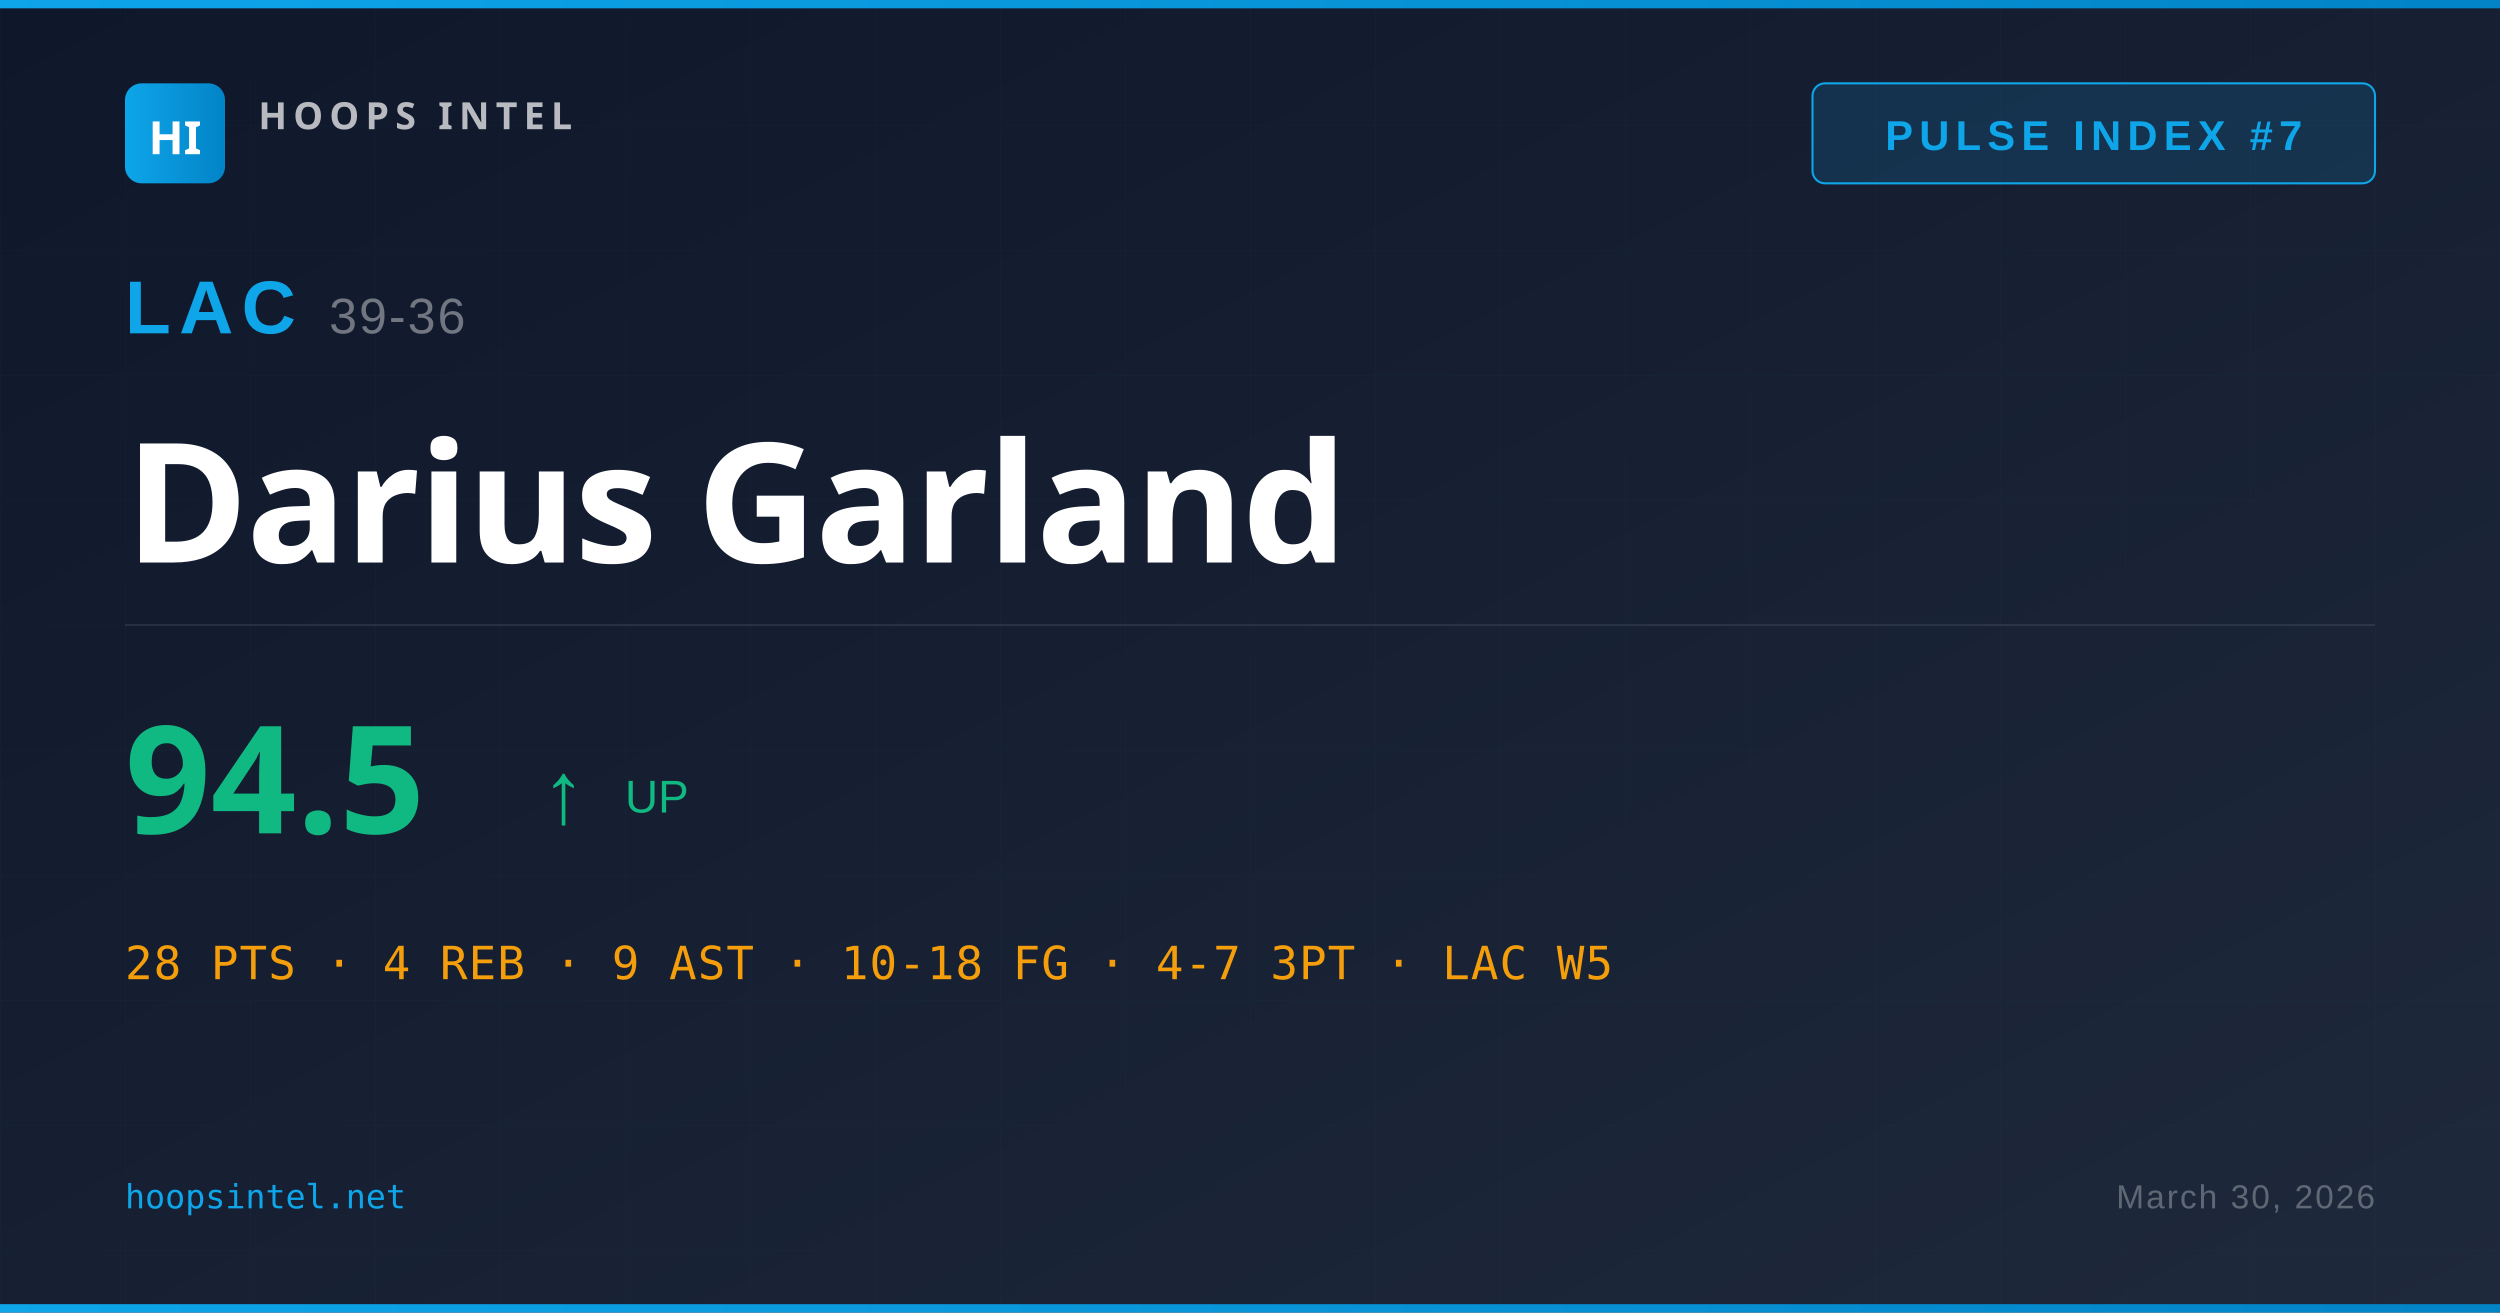
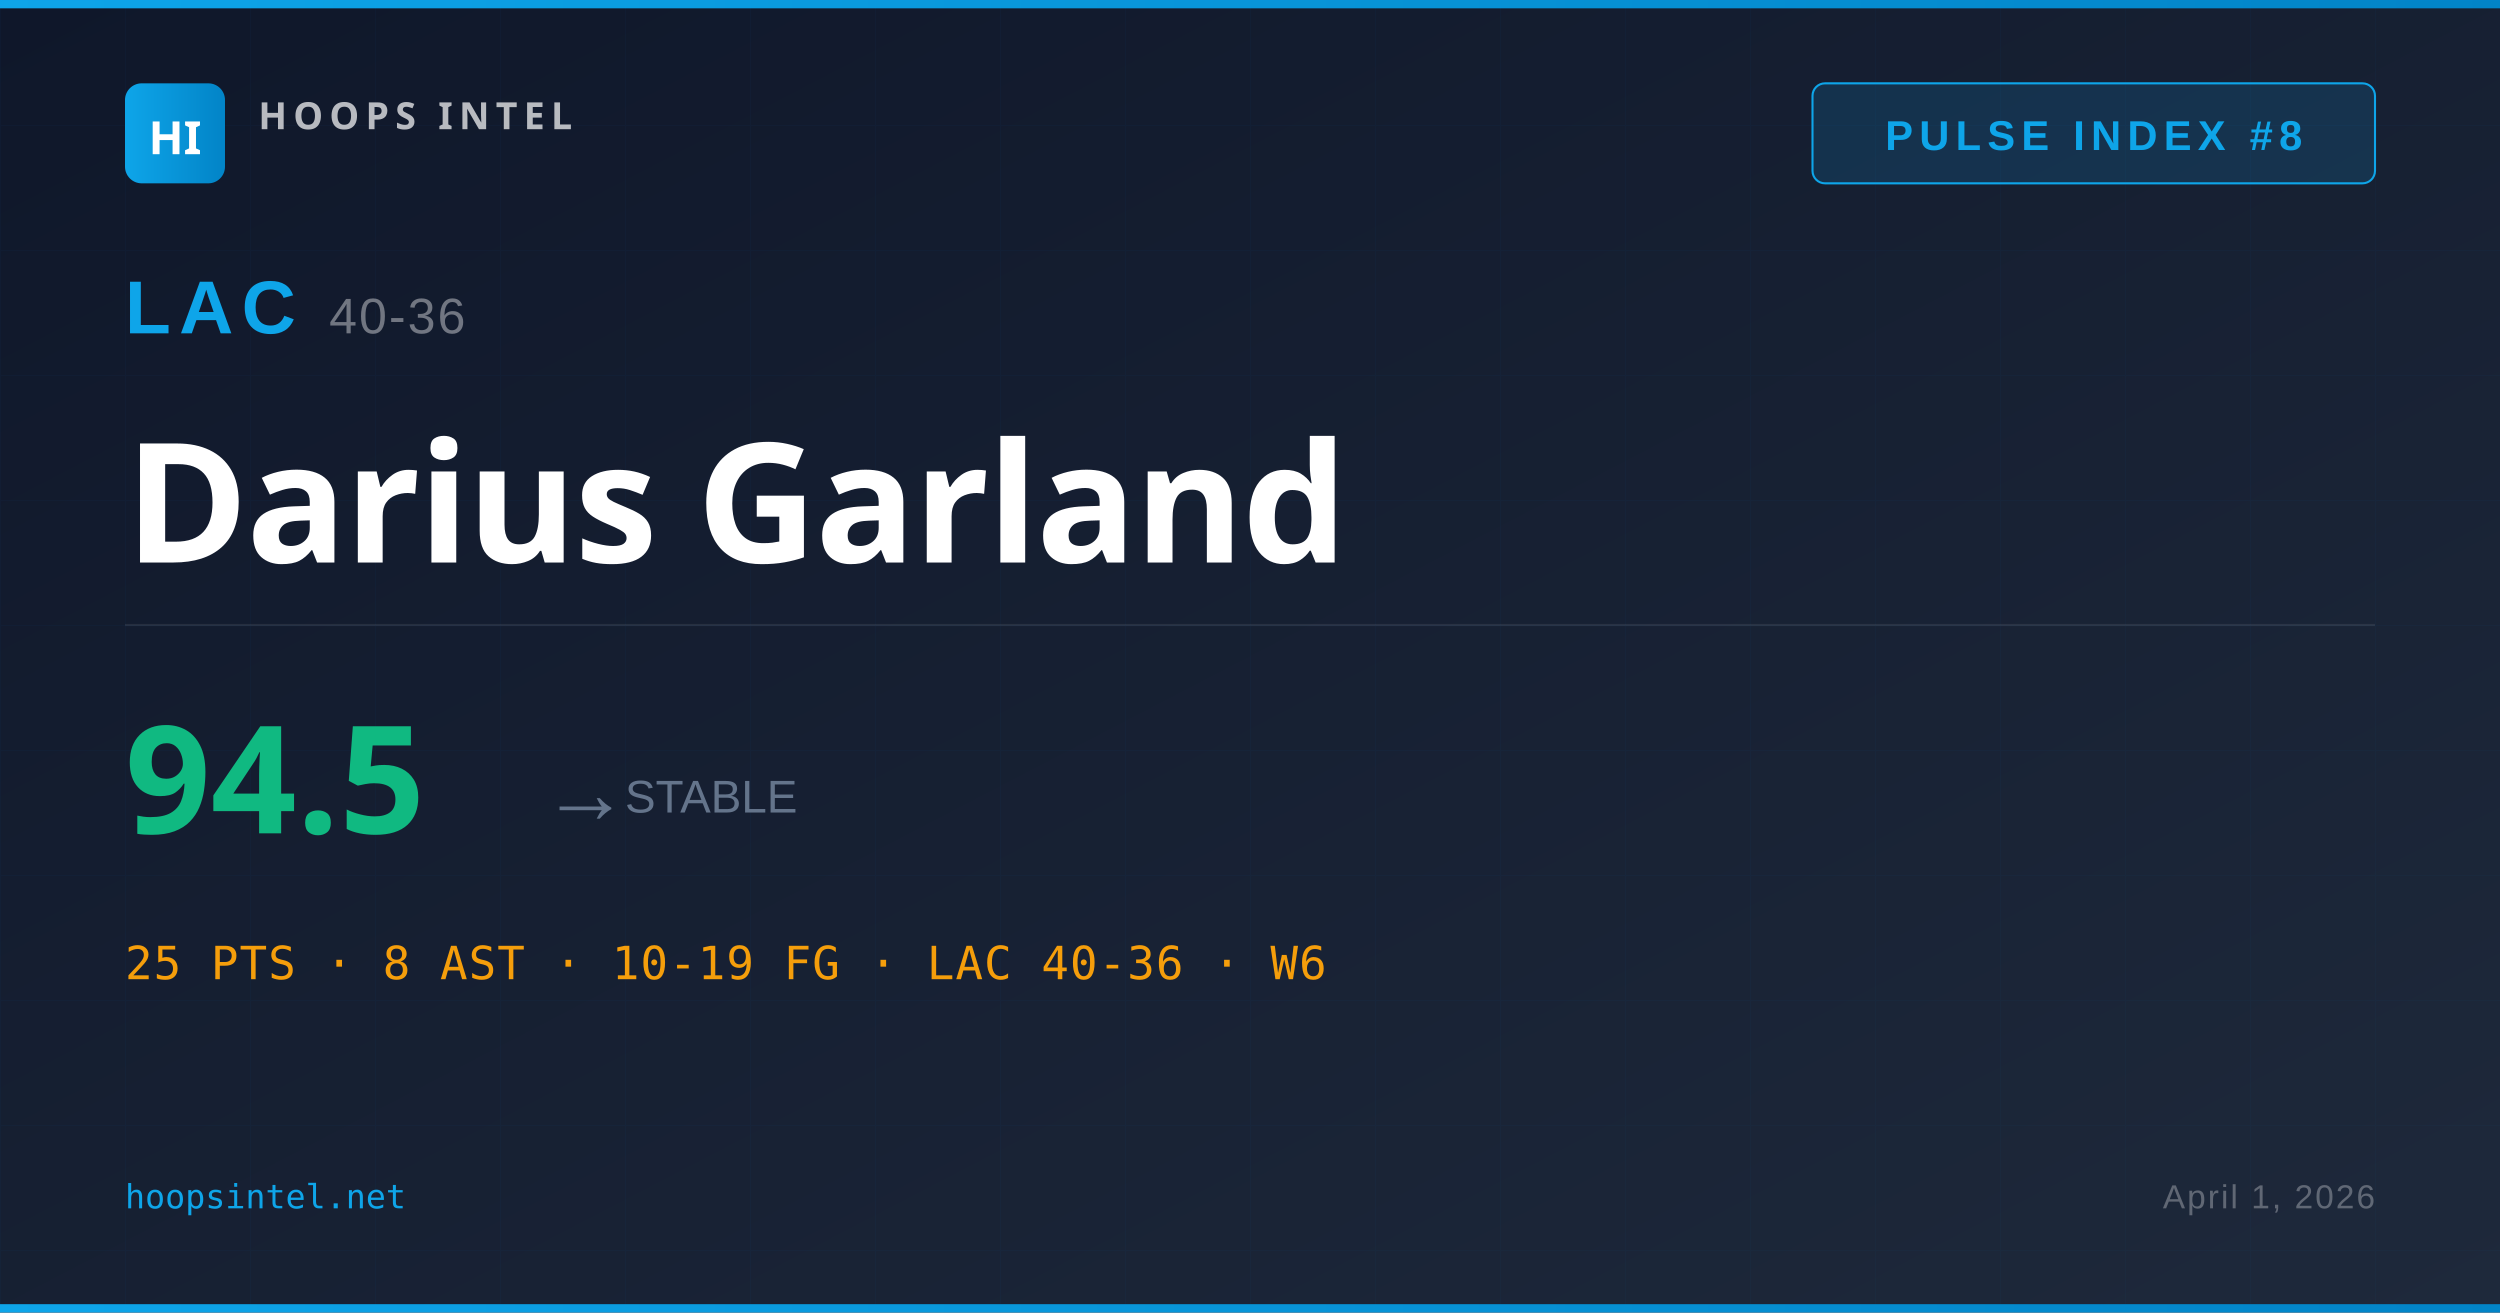
<svg xmlns="http://www.w3.org/2000/svg" width="1200" height="630" viewBox="0 0 1200 630">
  <defs>
    <linearGradient id="bg" x1="0%" y1="0%" x2="100%" y2="100%">
      <stop offset="0%" stop-color="#0f172a" />
      <stop offset="100%" stop-color="#1e293b" />
    </linearGradient>
    <linearGradient id="accent" x1="0%" y1="0%" x2="100%" y2="0%">
      <stop offset="0%" stop-color="#0EA5E9" />
      <stop offset="100%" stop-color="#0284C7" />
    </linearGradient>
  </defs>
  <rect width="1200" height="630" fill="url(#bg)" />
  <rect x="0" y="0" width="1200" height="4" fill="url(#accent)" />
  <defs>
    <pattern id="grid" width="60" height="60" patternUnits="userSpaceOnUse">
      <path d="M 60 0 L 0 0 0 60" fill="none" stroke="rgba(14,165,233,0.03)" stroke-width="1" />
    </pattern>
  </defs>
  <rect width="1200" height="630" fill="url(#grid)" />
  <rect x="60" y="40" width="48" height="48" rx="8" fill="url(#accent)" />
  <text x="84" y="74" font-family="Arial Black, sans-serif" font-size="22" fill="white" text-anchor="middle" font-weight="900">HI</text>
  <text x="124" y="62" font-family="Arial Black, sans-serif" font-size="18" fill="rgba(255,255,255,0.7)" font-weight="700" letter-spacing="3">HOOPS INTEL</text>
  <rect x="870" y="40" width="270" height="48" rx="6" fill="rgba(14,165,233,0.15)" stroke="#0EA5E9" stroke-width="1" />
-   <text x="1005" y="72" font-family="Arial, sans-serif" font-size="20" font-weight="700" fill="#0EA5E9" text-anchor="middle" letter-spacing="3">PULSE INDEX #7</text>
+   <text x="1005" y="72" font-family="Arial, sans-serif" font-size="20" font-weight="700" fill="#0EA5E9" text-anchor="middle" letter-spacing="3">PULSE INDEX #8</text>
  <text x="60" y="160" font-family="Arial, sans-serif" font-size="36" font-weight="700" fill="#0EA5E9" letter-spacing="4">LAC</text>
-   <text x="158" y="160" font-family="Arial, sans-serif" font-size="24" fill="rgba(255,255,255,0.4)" letter-spacing="1">39-36</text>
+   <text x="158" y="160" font-family="Arial, sans-serif" font-size="24" fill="rgba(255,255,255,0.4)" letter-spacing="1">40-36</text>
  <text x="60" y="270" font-family="Arial Black, sans-serif" font-size="80" font-weight="900" fill="#FFFFFF" letter-spacing="-1">Darius Garland</text>
  <line x1="60" y1="300" x2="1140" y2="300" stroke="rgba(255,255,255,0.08)" stroke-width="1" />
  <text x="60" y="400" font-family="Arial Black, sans-serif" font-size="72" font-weight="900" fill="#10B981">94.5</text>
-   <text x="260" y="395" font-family="Arial, sans-serif" font-size="42" fill="#10B981">↑</text>
-   <text x="300" y="390" font-family="Arial, sans-serif" font-size="22" fill="#10B981">UP</text>
-   <text x="60" y="470" font-family="monospace" font-size="22" fill="#F59E0B" letter-spacing="0.5">28 PTS · 4 REB · 9 AST · 10-18 FG · 4-7 3PT · LAC W5</text>
-   <text x="1140" y="580" font-family="Arial, sans-serif" font-size="16" fill="rgba(255,255,255,0.3)" text-anchor="end" letter-spacing="1">March 30, 2026</text>
+   <text x="260" y="395" font-family="Arial, sans-serif" font-size="42" fill="#64748B">→</text>
+   <text x="300" y="390" font-family="Arial, sans-serif" font-size="22" fill="#64748B">STABLE</text>
+   <text x="60" y="470" font-family="monospace" font-size="22" fill="#F59E0B" letter-spacing="0.5">25 PTS · 8 AST · 10-19 FG · LAC 40-36 · W6</text>
+   <text x="1140" y="580" font-family="Arial, sans-serif" font-size="16" fill="rgba(255,255,255,0.3)" text-anchor="end" letter-spacing="1">April 1, 2026</text>
  <text x="60" y="580" font-family="monospace" font-size="16" fill="#0EA5E9">hoopsintel.net</text>
  <rect x="0" y="626" width="1200" height="4" fill="url(#accent)" />
</svg>
